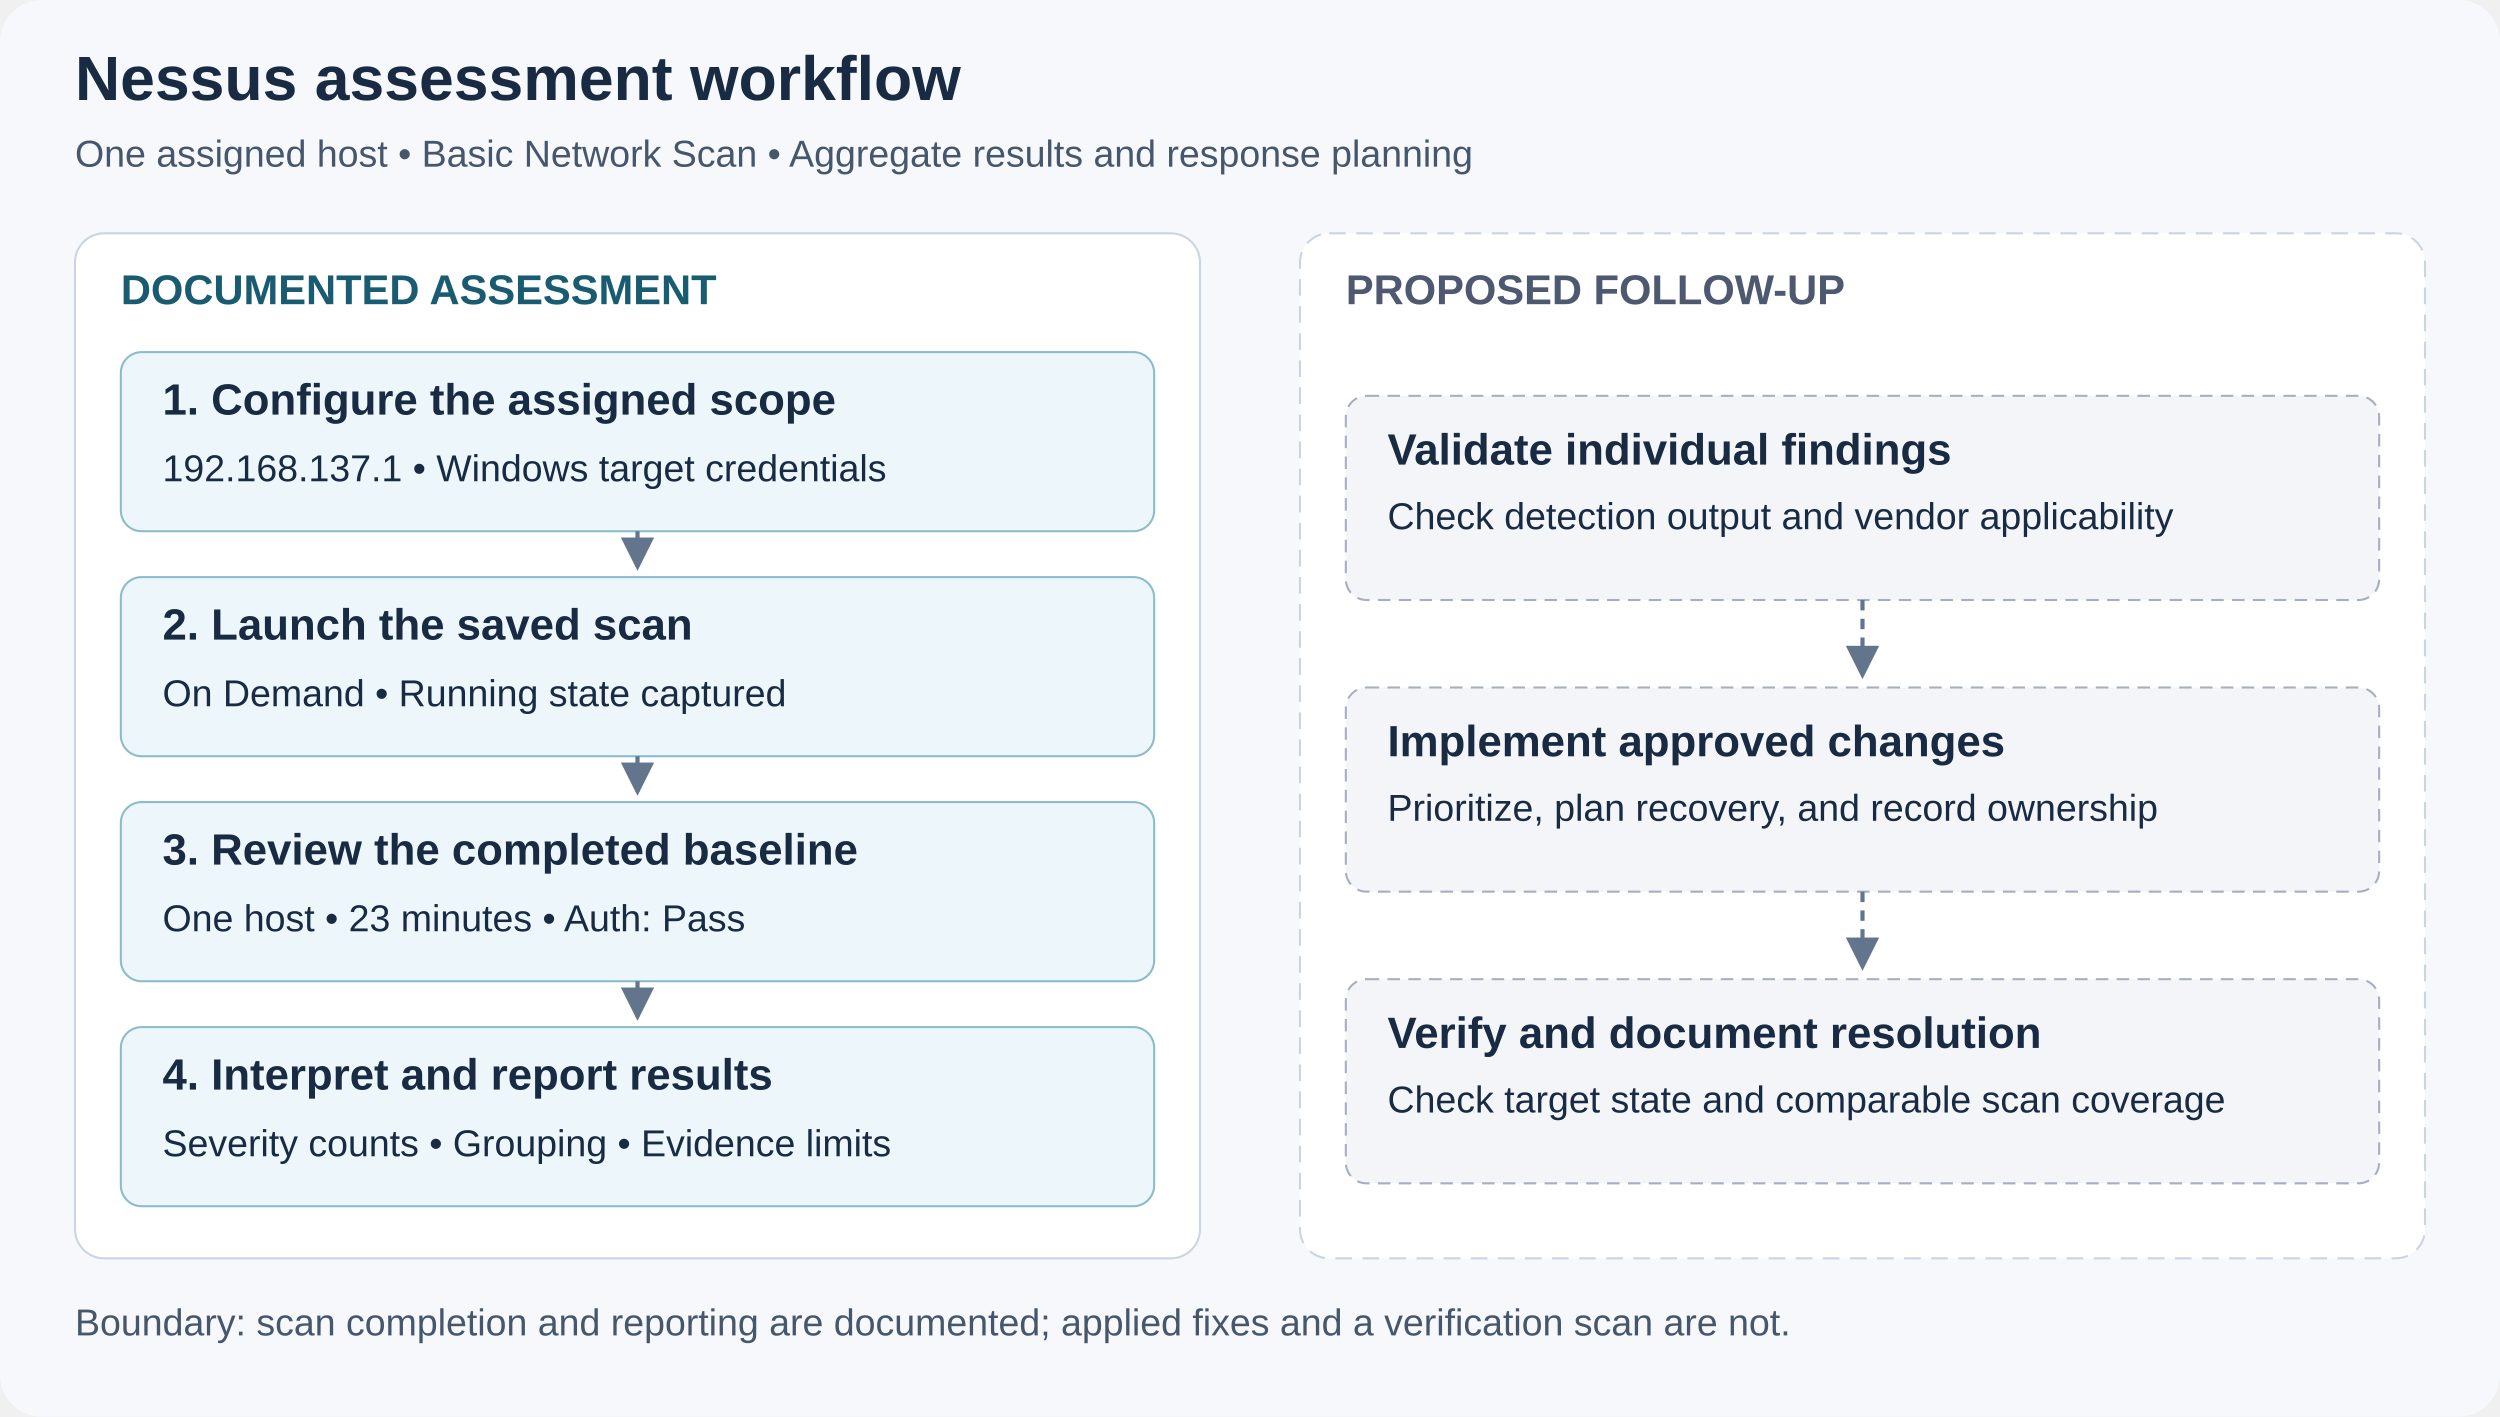
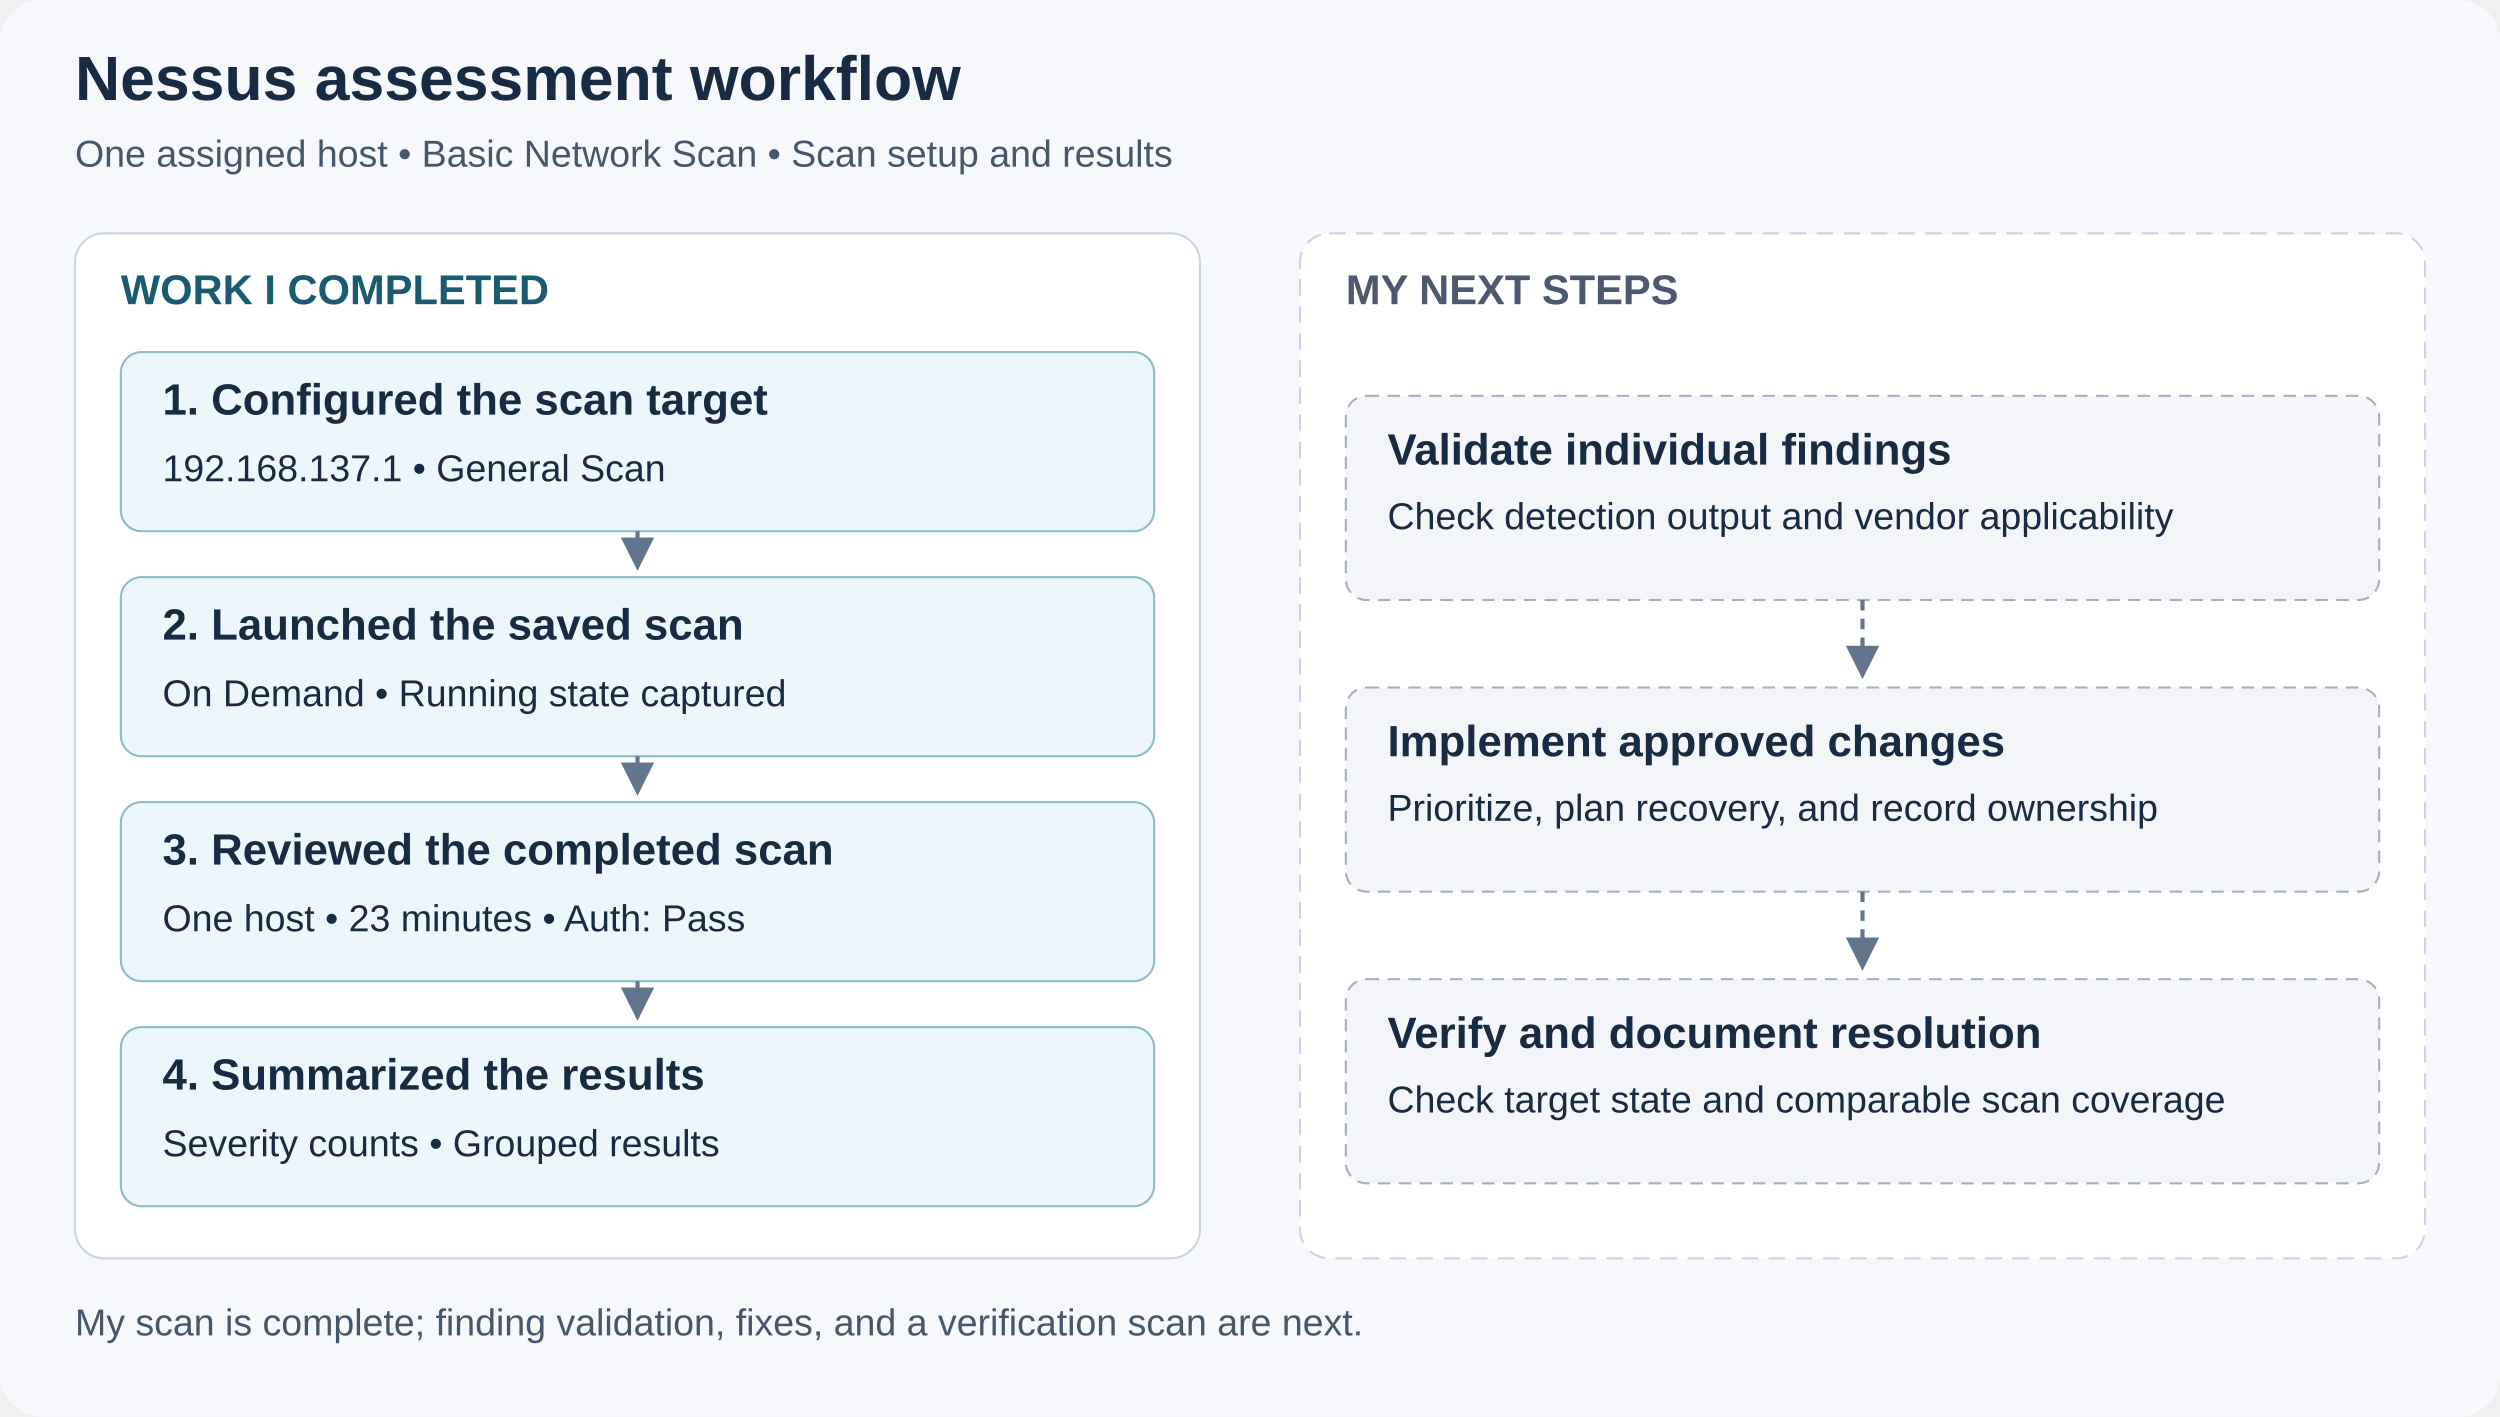
<svg xmlns="http://www.w3.org/2000/svg" width="1200" height="680" viewBox="0 0 1200 680" role="img" aria-labelledby="title desc">
  <defs>
    <marker id="arrow" markerWidth="9" markerHeight="9" refX="7" refY="4" orient="auto">
      <path d="M0 0 L8 4 L0 8 Z" fill="#63758c" />
    </marker>
  </defs>
  <rect width="1200" height="680" rx="20" fill="#f6f8fc" />
  <text x="36" y="48" font-family="Arial, sans-serif" font-size="30" font-weight="700" fill="#182b43">Nessus assessment workflow</text>
-   <text x="36" y="80" font-family="Arial, sans-serif" font-size="18" fill="#46566b">One assigned host • Basic Network Scan • Aggregate results and response planning</text>
+   <text x="36" y="80" font-family="Arial, sans-serif" font-size="18" fill="#46566b">One assigned host • Basic Network Scan • Scan setup and results</text>
  <rect x="36" y="112" width="540" height="492" rx="14" fill="#ffffff" stroke="#cbd5e1" />
  <rect x="624" y="112" width="540" height="492" rx="14" fill="#ffffff" stroke="#cbd5e1" stroke-dasharray="8 5" />
-   <text x="58" y="146" font-family="Arial, sans-serif" font-size="20" font-weight="700" fill="#195c72">DOCUMENTED ASSESSMENT</text>
-   <text x="646" y="146" font-family="Arial, sans-serif" font-size="20" font-weight="700" fill="#4e5870">PROPOSED FOLLOW-UP</text>
+   <text x="58" y="146" font-family="Arial, sans-serif" font-size="20" font-weight="700" fill="#195c72">WORK I COMPLETED</text>
+   <text x="646" y="146" font-family="Arial, sans-serif" font-size="20" font-weight="700" fill="#4e5870">MY NEXT STEPS</text>
  <g font-family="Arial, sans-serif" fill="#182b43">
    <rect x="58" y="169" width="496" height="86" rx="10" fill="#edf7fb" stroke="#8abcc9" />
-     <text x="78" y="199" font-size="21" font-weight="700">1. Configure the assigned scope</text>
-     <text x="78" y="231" font-size="18">192.168.137.1 • Windows target credentials</text>
+     <text x="78" y="199" font-size="21" font-weight="700">1. Configured the scan target</text>
+     <text x="78" y="231" font-size="18">192.168.137.1 • General Scan</text>
    <rect x="58" y="277" width="496" height="86" rx="10" fill="#edf7fb" stroke="#8abcc9" />
-     <text x="78" y="307" font-size="21" font-weight="700">2. Launch the saved scan</text>
+     <text x="78" y="307" font-size="21" font-weight="700">2. Launched the saved scan</text>
    <text x="78" y="339" font-size="18">On Demand • Running state captured</text>
    <rect x="58" y="385" width="496" height="86" rx="10" fill="#edf7fb" stroke="#8abcc9" />
-     <text x="78" y="415" font-size="21" font-weight="700">3. Review the completed baseline</text>
+     <text x="78" y="415" font-size="21" font-weight="700">3. Reviewed the completed scan</text>
    <text x="78" y="447" font-size="18">One host • 23 minutes • Auth: Pass</text>
    <rect x="58" y="493" width="496" height="86" rx="10" fill="#edf7fb" stroke="#8abcc9" />
-     <text x="78" y="523" font-size="21" font-weight="700">4. Interpret and report results</text>
-     <text x="78" y="555" font-size="18">Severity counts • Grouping • Evidence limits</text>
+     <text x="78" y="523" font-size="21" font-weight="700">4. Summarized the results</text>
+     <text x="78" y="555" font-size="18">Severity counts • Grouped results</text>
    <rect x="646" y="190" width="496" height="98" rx="10" fill="#f4f5f8" stroke="#a6afbf" stroke-dasharray="6 4" />
    <text x="666" y="223" font-size="21" font-weight="700">Validate individual findings</text>
    <text x="666" y="254" font-size="18">Check detection output and vendor applicability</text>
    <rect x="646" y="330" width="496" height="98" rx="10" fill="#f4f5f8" stroke="#a6afbf" stroke-dasharray="6 4" />
    <text x="666" y="363" font-size="21" font-weight="700">Implement approved changes</text>
    <text x="666" y="394" font-size="18">Prioritize, plan recovery, and record ownership</text>
    <rect x="646" y="470" width="496" height="98" rx="10" fill="#f4f5f8" stroke="#a6afbf" stroke-dasharray="6 4" />
    <text x="666" y="503" font-size="21" font-weight="700">Verify and document resolution</text>
    <text x="666" y="534" font-size="18">Check target state and comparable scan coverage</text>
  </g>
  <g fill="none" stroke="#63758c" stroke-width="2" marker-end="url(#arrow)">
    <path d="M306 255 V272" />
    <path d="M306 363 V380" />
    <path d="M306 471 V488" />
    <path d="M894 288 V324" stroke-dasharray="5 4" />
    <path d="M894 428 V464" stroke-dasharray="5 4" />
  </g>
-   <text x="36" y="641" font-family="Arial, sans-serif" font-size="18" fill="#46566b">Boundary: scan completion and reporting are documented; applied fixes and a verification scan are not.</text>
+   <text x="36" y="641" font-family="Arial, sans-serif" font-size="18" fill="#46566b">My scan is complete; finding validation, fixes, and a verification scan are next.</text>
</svg>
